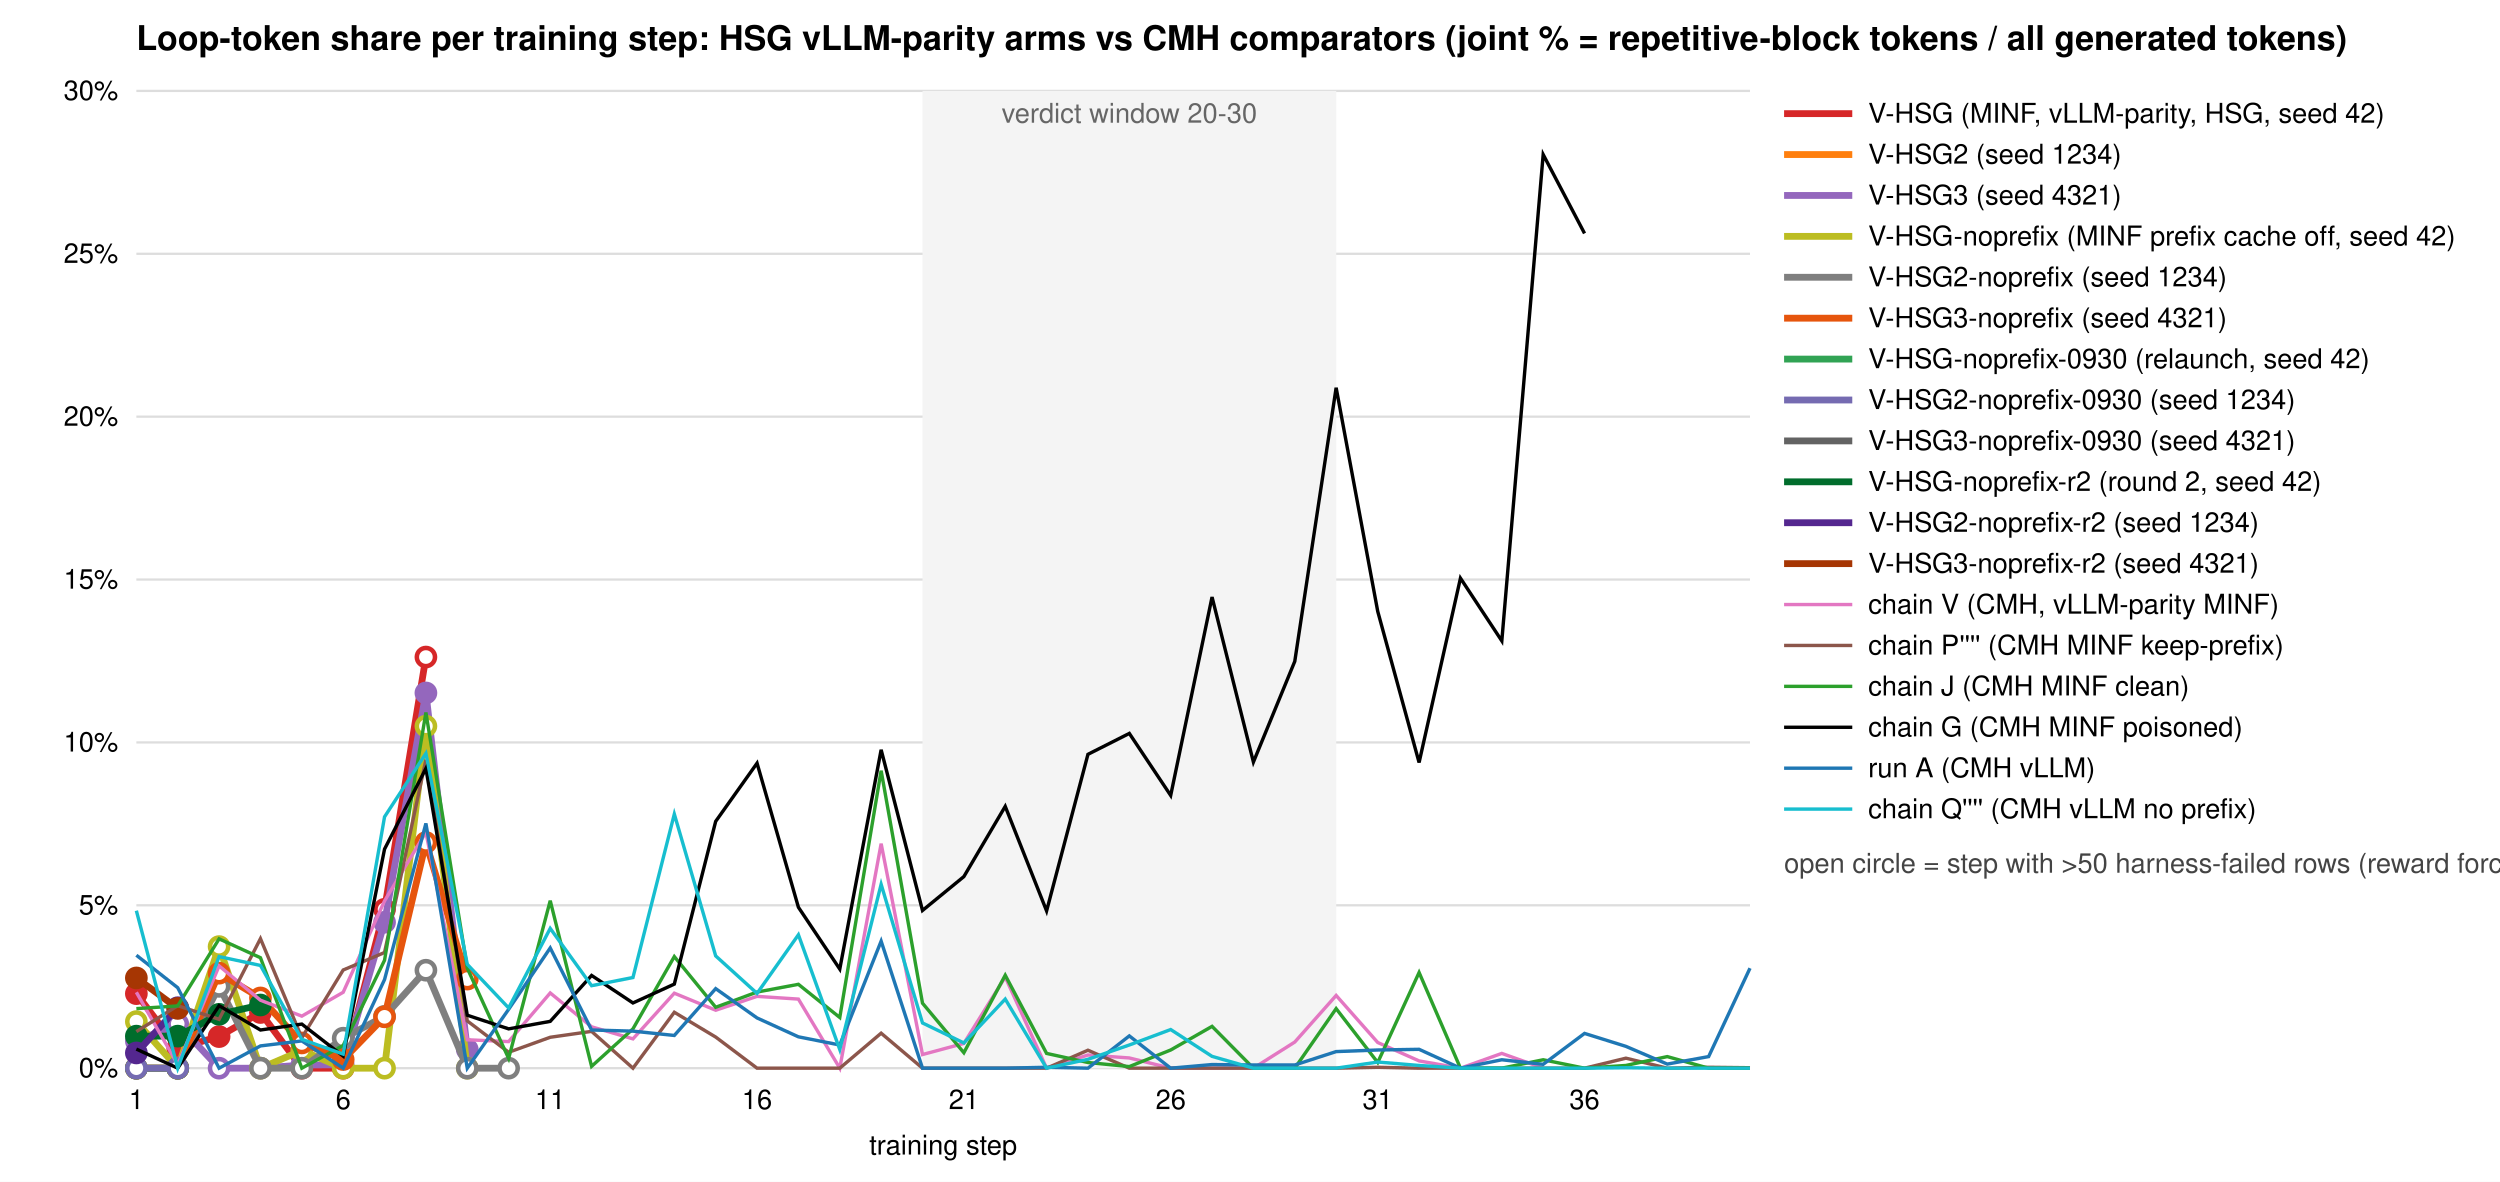
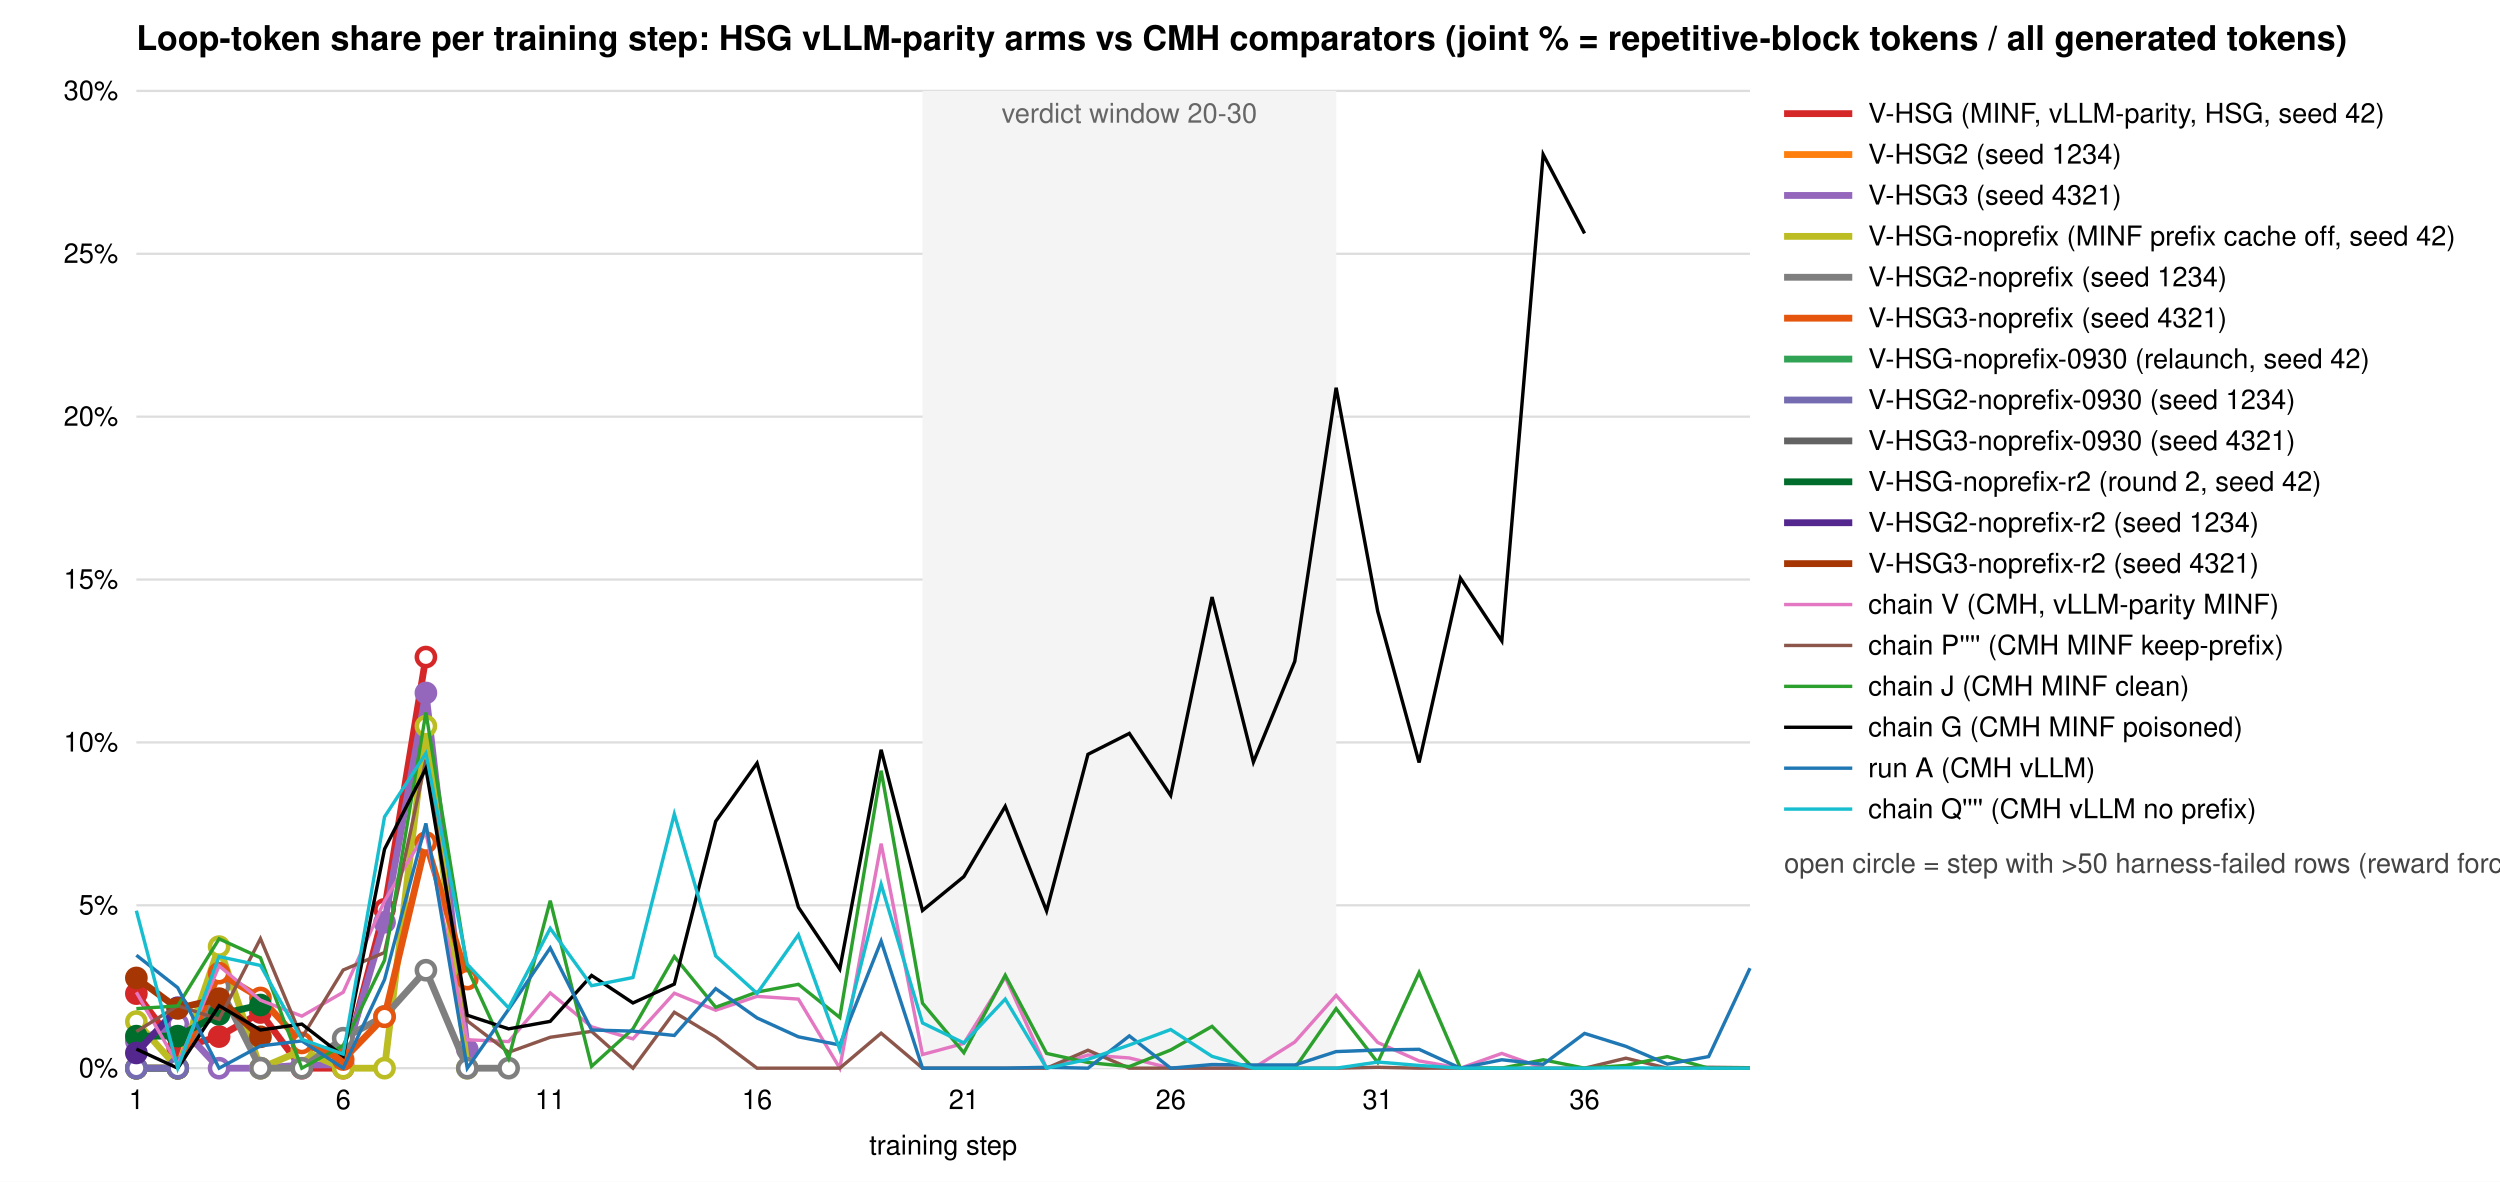
<svg xmlns="http://www.w3.org/2000/svg" width="1100" height="520" font-family="Helvetica,Arial" font-size="12">
  <rect width="1100" height="520" fill="white" />
  <text x="60" y="22" font-size="15" font-weight="bold">Loop-token share per training step: HSG vLLM-parity arms vs CMH comparators (joint % = repetitive-block tokens / all generated tokens)</text>
  <line x1="60" y1="470.0" x2="770" y2="470.0" stroke="#ddd" />
  <text x="52" y="474.0" text-anchor="end">0%</text>
  <line x1="60" y1="398.333" x2="770" y2="398.333" stroke="#ddd" />
  <text x="52" y="402.333" text-anchor="end">5%</text>
  <line x1="60" y1="326.667" x2="770" y2="326.667" stroke="#ddd" />
  <text x="52" y="330.667" text-anchor="end">10%</text>
  <line x1="60" y1="255.0" x2="770" y2="255.0" stroke="#ddd" />
  <text x="52" y="259.0" text-anchor="end">15%</text>
  <line x1="60" y1="183.333" x2="770" y2="183.333" stroke="#ddd" />
  <text x="52" y="187.333" text-anchor="end">20%</text>
  <line x1="60" y1="111.667" x2="770" y2="111.667" stroke="#ddd" />
  <text x="52" y="115.667" text-anchor="end">25%</text>
  <line x1="60" y1="40.0" x2="770" y2="40.0" stroke="#ddd" />
  <text x="52" y="44.0" text-anchor="end">30%</text>
  <text x="60.0" y="488" text-anchor="middle">1</text>
  <text x="151.026" y="488" text-anchor="middle">6</text>
  <text x="242.051" y="488" text-anchor="middle">11</text>
  <text x="333.077" y="488" text-anchor="middle">16</text>
  <text x="424.103" y="488" text-anchor="middle">21</text>
  <text x="515.128" y="488" text-anchor="middle">26</text>
  <text x="606.154" y="488" text-anchor="middle">31</text>
  <text x="697.179" y="488" text-anchor="middle">36</text>
  <text x="415.0" y="508" text-anchor="middle">training step</text>
  <rect x="405.897" y="40" width="182.051" height="430" fill="#f4f4f4" />
  <text x="496.923" y="54" text-anchor="middle" fill="#666">verdict window 20-30</text>
  <polyline fill="none" stroke="#d62728" stroke-width="3" points="60.0,437.2 78.2,461.2 96.4,456.1 114.6,445.5 132.8,470.0 151.0,470.0 169.2,400.1 187.4,289.1" />
  <circle cx="60.0" cy="437.2" r="4" fill="#d62728" stroke="#d62728" stroke-width="2" />
  <circle cx="78.2" cy="461.2" r="4" fill="#d62728" stroke="#d62728" stroke-width="2" />
  <circle cx="96.4" cy="456.1" r="4" fill="#d62728" stroke="#d62728" stroke-width="2" />
  <circle cx="114.6" cy="445.5" r="4" fill="#d62728" stroke="#d62728" stroke-width="2" />
  <circle cx="132.8" cy="470.0" r="4" fill="white" stroke="#d62728" stroke-width="2" />
  <circle cx="151.0" cy="470.0" r="4" fill="white" stroke="#d62728" stroke-width="2" />
  <circle cx="169.2" cy="400.1" r="4" fill="white" stroke="#d62728" stroke-width="2" />
  <circle cx="187.4" cy="289.1" r="4" fill="white" stroke="#d62728" stroke-width="2" />
  <line x1="785" y1="50" x2="815" y2="50" stroke="#d62728" stroke-width="3" />
  <text x="822" y="54">V-HSG (MINF, vLLM-parity, HSG, seed 42)</text>
  <polyline fill="none" stroke="#ff7f0e" stroke-width="3" points="60.0,470.0 78.2,470.0" />
  <circle cx="60.0" cy="470.0" r="4" fill="white" stroke="#ff7f0e" stroke-width="2" />
  <circle cx="78.2" cy="470.0" r="4" fill="white" stroke="#ff7f0e" stroke-width="2" />
  <line x1="785" y1="68" x2="815" y2="68" stroke="#ff7f0e" stroke-width="3" />
  <text x="822" y="72">V-HSG2 (seed 1234)</text>
  <polyline fill="none" stroke="#9467bd" stroke-width="3" points="60.0,458.1 78.2,450.5 96.4,470.0 114.6,470.0 132.8,468.6 151.0,468.5 169.2,405.8 187.4,304.9 205.6,461.8" />
  <circle cx="60.0" cy="458.1" r="4" fill="white" stroke="#9467bd" stroke-width="2" />
  <circle cx="78.2" cy="450.5" r="4" fill="white" stroke="#9467bd" stroke-width="2" />
  <circle cx="96.4" cy="470.0" r="4" fill="white" stroke="#9467bd" stroke-width="2" />
  <circle cx="114.6" cy="470.0" r="4" fill="white" stroke="#9467bd" stroke-width="2" />
  <circle cx="132.8" cy="468.6" r="4" fill="white" stroke="#9467bd" stroke-width="2" />
  <circle cx="151.0" cy="468.5" r="4" fill="white" stroke="#9467bd" stroke-width="2" />
  <circle cx="169.2" cy="405.8" r="4" fill="#9467bd" stroke="#9467bd" stroke-width="2" />
  <circle cx="187.4" cy="304.9" r="4" fill="#9467bd" stroke="#9467bd" stroke-width="2" />
  <circle cx="205.6" cy="461.8" r="4" fill="#9467bd" stroke="#9467bd" stroke-width="2" />
  <line x1="785" y1="86" x2="815" y2="86" stroke="#9467bd" stroke-width="3" />
  <text x="822" y="90">V-HSG3 (seed 4321)</text>
  <polyline fill="none" stroke="#bcbd22" stroke-width="3" points="60.0,449.5 78.2,470.0 96.4,416.5 114.6,470.0 132.8,462.2 151.0,470.0 169.2,470.0 187.4,319.5 205.6,470.0" />
  <circle cx="60.0" cy="449.5" r="4" fill="white" stroke="#bcbd22" stroke-width="2" />
  <circle cx="78.2" cy="470.0" r="4" fill="#bcbd22" stroke="#bcbd22" stroke-width="2" />
  <circle cx="96.4" cy="416.5" r="4" fill="white" stroke="#bcbd22" stroke-width="2" />
  <circle cx="114.6" cy="470.0" r="4" fill="white" stroke="#bcbd22" stroke-width="2" />
  <circle cx="132.8" cy="462.2" r="4" fill="white" stroke="#bcbd22" stroke-width="2" />
  <circle cx="151.0" cy="470.0" r="4" fill="white" stroke="#bcbd22" stroke-width="2" />
  <circle cx="169.2" cy="470.0" r="4" fill="white" stroke="#bcbd22" stroke-width="2" />
  <circle cx="187.4" cy="319.5" r="4" fill="white" stroke="#bcbd22" stroke-width="2" />
  <circle cx="205.6" cy="470.0" r="4" fill="white" stroke="#bcbd22" stroke-width="2" />
  <line x1="785" y1="104" x2="815" y2="104" stroke="#bcbd22" stroke-width="3" />
  <text x="822" y="108">V-HSG-noprefix (MINF prefix cache off, seed 42)</text>
  <polyline fill="none" stroke="#7f7f7f" stroke-width="3" points="60.0,470.0 78.2,470.0 96.4,434.0 114.6,470.0 132.8,470.0 151.0,456.8 169.2,447.2 187.4,426.9 205.6,470.0 223.8,470.0" />
  <circle cx="60.0" cy="470.0" r="4" fill="white" stroke="#7f7f7f" stroke-width="2" />
  <circle cx="78.2" cy="470.0" r="4" fill="white" stroke="#7f7f7f" stroke-width="2" />
  <circle cx="96.4" cy="434.0" r="4" fill="white" stroke="#7f7f7f" stroke-width="2" />
  <circle cx="114.6" cy="470.0" r="4" fill="white" stroke="#7f7f7f" stroke-width="2" />
  <circle cx="132.8" cy="470.0" r="4" fill="white" stroke="#7f7f7f" stroke-width="2" />
  <circle cx="151.0" cy="456.8" r="4" fill="white" stroke="#7f7f7f" stroke-width="2" />
  <circle cx="169.2" cy="447.2" r="4" fill="white" stroke="#7f7f7f" stroke-width="2" />
  <circle cx="187.4" cy="426.9" r="4" fill="white" stroke="#7f7f7f" stroke-width="2" />
  <circle cx="205.6" cy="470.0" r="4" fill="white" stroke="#7f7f7f" stroke-width="2" />
  <circle cx="223.8" cy="470.0" r="4" fill="white" stroke="#7f7f7f" stroke-width="2" />
  <line x1="785" y1="122" x2="815" y2="122" stroke="#7f7f7f" stroke-width="3" />
  <text x="822" y="126">V-HSG2-noprefix (seed 1234)</text>
  <polyline fill="none" stroke="#e6550d" stroke-width="3" points="60.0,470.0 78.2,470.0 96.4,428.2 114.6,439.1 132.8,458.9 151.0,466.2 169.2,447.4 187.4,370.7 205.6,430.8" />
  <circle cx="60.0" cy="470.0" r="4" fill="white" stroke="#e6550d" stroke-width="2" />
  <circle cx="78.2" cy="470.0" r="4" fill="white" stroke="#e6550d" stroke-width="2" />
  <circle cx="96.4" cy="428.2" r="4" fill="white" stroke="#e6550d" stroke-width="2" />
  <circle cx="114.6" cy="439.1" r="4" fill="white" stroke="#e6550d" stroke-width="2" />
  <circle cx="132.8" cy="458.9" r="4" fill="white" stroke="#e6550d" stroke-width="2" />
  <circle cx="151.0" cy="466.2" r="4" fill="#e6550d" stroke="#e6550d" stroke-width="2" />
  <circle cx="169.2" cy="447.4" r="4" fill="white" stroke="#e6550d" stroke-width="2" />
  <circle cx="187.4" cy="370.7" r="4" fill="white" stroke="#e6550d" stroke-width="2" />
  <circle cx="205.6" cy="430.8" r="4" fill="white" stroke="#e6550d" stroke-width="2" />
  <line x1="785" y1="140" x2="815" y2="140" stroke="#e6550d" stroke-width="3" />
  <text x="822" y="144">V-HSG3-noprefix (seed 4321)</text>
  <polyline fill="none" stroke="#31a354" stroke-width="3" points="60.0,470.0 78.2,470.0" />
  <circle cx="60.0" cy="470.0" r="4" fill="white" stroke="#31a354" stroke-width="2" />
  <circle cx="78.2" cy="470.0" r="4" fill="white" stroke="#31a354" stroke-width="2" />
  <line x1="785" y1="158" x2="815" y2="158" stroke="#31a354" stroke-width="3" />
  <text x="822" y="162">V-HSG-noprefix-0930 (relaunch, seed 42)</text>
  <polyline fill="none" stroke="#756bb1" stroke-width="3" points="60.0,470.0 78.2,470.0" />
  <circle cx="60.0" cy="470.0" r="4" fill="white" stroke="#756bb1" stroke-width="2" />
  <circle cx="78.2" cy="470.0" r="4" fill="white" stroke="#756bb1" stroke-width="2" />
  <line x1="785" y1="176" x2="815" y2="176" stroke="#756bb1" stroke-width="3" />
  <text x="822" y="180">V-HSG2-noprefix-0930 (seed 1234)</text>
  <line x1="785" y1="194" x2="815" y2="194" stroke="#636363" stroke-width="3" />
  <text x="822" y="198">V-HSG3-noprefix-0930 (seed 4321)</text>
  <polyline fill="none" stroke="#006d2c" stroke-width="3" points="60.0,455.9 78.2,455.9 96.4,446.3 114.6,442.2" />
  <circle cx="60.0" cy="455.9" r="4" fill="#006d2c" stroke="#006d2c" stroke-width="2" />
  <circle cx="78.2" cy="455.9" r="4" fill="#006d2c" stroke="#006d2c" stroke-width="2" />
  <circle cx="96.4" cy="446.3" r="4" fill="#006d2c" stroke="#006d2c" stroke-width="2" />
  <circle cx="114.6" cy="442.2" r="4" fill="#006d2c" stroke="#006d2c" stroke-width="2" />
  <line x1="785" y1="212" x2="815" y2="212" stroke="#006d2c" stroke-width="3" />
  <text x="822" y="216">V-HSG-noprefix-r2 (round 2, seed 42)</text>
  <polyline fill="none" stroke="#54278f" stroke-width="3" points="60.0,463.3 78.2,443.4" />
  <circle cx="60.0" cy="463.3" r="4" fill="#54278f" stroke="#54278f" stroke-width="2" />
  <circle cx="78.2" cy="443.4" r="4" fill="#54278f" stroke="#54278f" stroke-width="2" />
  <line x1="785" y1="230" x2="815" y2="230" stroke="#54278f" stroke-width="3" />
  <text x="822" y="234">V-HSG2-noprefix-r2 (seed 1234)</text>
-   <polyline fill="none" stroke="#a63603" stroke-width="3" points="60.0,430.3 78.2,443.7" />
+   <polyline fill="none" stroke="#a63603" stroke-width="3" points="60.0,430.3 78.2,443.7 96.4,439.4 114.6,456.2" />
  <circle cx="60.0" cy="430.3" r="4" fill="#a63603" stroke="#a63603" stroke-width="2" />
  <circle cx="78.2" cy="443.7" r="4" fill="#a63603" stroke="#a63603" stroke-width="2" />
+   <circle cx="96.4" cy="439.4" r="4" fill="#a63603" stroke="#a63603" stroke-width="2" />
+   <circle cx="114.6" cy="456.2" r="4" fill="#a63603" stroke="#a63603" stroke-width="2" />
  <line x1="785" y1="248" x2="815" y2="248" stroke="#a63603" stroke-width="3" />
  <text x="822" y="252">V-HSG3-noprefix-r2 (seed 4321)</text>
  <polyline fill="none" stroke="#e377c2" stroke-width="1.5" points="60.0,436.6 78.2,468.4 96.4,425.0 114.6,440.1 132.8,447.1 151.0,436.6 169.2,396.4 187.4,366.2 205.6,457.5 223.8,458.3 242.1,436.9 260.3,451.8 278.5,457.1 296.7,437.0 314.9,444.5 333.1,438.4 351.3,439.6 369.5,470.0 387.7,371.2 405.9,464.0 424.1,459.1 442.3,429.9 460.5,470.0 478.7,464.2 496.9,465.5 515.1,470.0 533.3,470.0 551.5,470.0 569.7,458.5 587.9,438.0 606.2,458.7 624.4,466.8 642.6,470.0 660.8,463.5 679.0,470.0" />
  <line x1="785" y1="266" x2="815" y2="266" stroke="#e377c2" stroke-width="1.5" />
  <text x="822" y="270">chain V (CMH, vLLM-parity MINF)</text>
  <polyline fill="none" stroke="#8c564b" stroke-width="1.5" points="60.0,453.9 78.2,442.5 96.4,448.5 114.6,413.0 132.8,456.6 151.0,426.8 169.2,419.1 187.4,334.3 205.6,449.2 223.8,463.0 242.1,456.4 260.3,453.8 278.5,470.0 296.7,445.4 314.9,456.3 333.1,470.0 351.3,470.0 369.5,470.0 387.7,454.6 405.9,470.0 424.1,470.0 442.3,470.0 460.5,470.0 478.7,462.1 496.9,470.0 515.1,470.0 533.3,470.0 551.5,470.0 569.7,470.0 587.9,470.0 606.2,469.6 624.4,470.0 642.6,470.0 660.8,470.0 679.0,470.0 697.2,470.0 715.4,465.6 733.6,470.0 751.8,469.6 770.0,469.8" />
  <line x1="785" y1="284" x2="815" y2="284" stroke="#8c564b" stroke-width="1.5" />
  <text x="822" y="288">chain P'''' (CMH MINF keep-prefix)</text>
  <polyline fill="none" stroke="#2ca02c" stroke-width="1.5" points="60.0,443.8 78.2,442.6 96.4,413.1 114.6,421.4 132.8,470.0 151.0,460.0 169.2,422.5 187.4,313.5 205.6,426.0 223.8,465.7 242.1,396.3 260.3,469.2 278.5,452.7 296.7,420.9 314.9,443.2 333.1,436.5 351.3,433.1 369.5,447.7 387.7,339.1 405.9,441.4 424.1,463.2 442.3,429.1 460.5,463.5 478.7,467.5 496.9,469.3 515.1,462.0 533.3,451.6 551.5,470.0 569.7,470.0 587.9,443.8 606.2,467.5 624.4,427.9 642.6,470.0 660.8,470.0 679.0,466.3 697.2,470.0 715.4,468.8 733.6,464.9 751.8,470.0 770.0,470.0" />
  <line x1="785" y1="302" x2="815" y2="302" stroke="#2ca02c" stroke-width="1.5" />
  <text x="822" y="306">chain J (CMH MINF clean)</text>
  <polyline fill="none" stroke="#000000" stroke-width="1.5" points="60.0,461.6 78.2,470.0 96.4,442.5 114.6,453.2 132.8,450.6 151.0,464.7 169.2,373.6 187.4,338.1 205.6,446.7 223.8,452.7 242.1,449.4 260.3,429.2 278.5,441.3 296.7,433.0 314.9,361.4 333.1,335.8 351.3,399.2 369.5,426.4 387.7,329.9 405.9,400.6 424.1,385.7 442.3,354.8 460.5,400.8 478.7,331.9 496.9,322.7 515.1,350.0 533.3,262.7 551.5,335.3 569.7,291.0 587.9,170.6 606.2,269.0 624.4,335.5 642.6,254.4 660.8,282.0 679.0,68.0 697.2,102.7" />
  <line x1="785" y1="320" x2="815" y2="320" stroke="#000000" stroke-width="1.5" />
  <text x="822" y="324">chain G (CMH MINF poisoned)</text>
  <polyline fill="none" stroke="#1f77b4" stroke-width="1.5" points="60.0,420.3 78.2,434.6 96.4,470.0 114.6,460.2 132.8,458.0 151.0,470.0 169.2,431.0 187.4,362.3 205.6,470.0 223.8,444.1 242.1,417.1 260.3,453.2 278.5,453.7 296.7,455.6 314.9,435.0 333.1,447.9 351.3,456.2 369.5,459.8 387.7,414.1 405.9,470.0 424.1,470.0 442.3,470.0 460.5,469.6 478.7,470.0 496.9,455.8 515.1,470.0 533.3,468.4 551.5,468.6 569.7,468.6 587.9,462.7 606.2,462.0 624.4,461.7 642.6,470.0 660.8,466.3 679.0,468.3 697.2,454.7 715.4,460.4 733.6,468.2 751.8,464.9 770.0,426.0" />
  <line x1="785" y1="338" x2="815" y2="338" stroke="#1f77b4" stroke-width="1.5" />
  <text x="822" y="342">run A (CMH vLLM)</text>
  <polyline fill="none" stroke="#17becf" stroke-width="1.5" points="60.0,400.7 78.2,470.0 96.4,420.9 114.6,424.8 132.8,457.3 151.0,463.8 169.2,359.4 187.4,331.5 205.6,424.3 223.8,443.5 242.1,408.5 260.3,433.7 278.5,430.1 296.7,358.2 314.9,420.6 333.1,437.1 351.3,411.3 369.5,461.8 387.7,389.1 405.9,450.1 424.1,458.9 442.3,439.6 460.5,470.0 478.7,466.1 496.9,459.8 515.1,453.0 533.3,464.8 551.5,470.0 569.7,470.0 587.9,470.0 606.2,467.3 624.4,468.8 642.6,470.0 660.8,470.0 679.0,470.0 697.2,470.0 715.4,469.8 733.6,470.0 751.8,470.0 770.0,470.0" />
  <line x1="785" y1="356" x2="815" y2="356" stroke="#17becf" stroke-width="1.5" />
  <text x="822" y="360">chain Q'''' (CMH vLLM no prefix)</text>
  <text x="785" y="384" fill="#444">open circle = step with &gt;50 harness-failed rows (reward forced 0)</text>
</svg>
